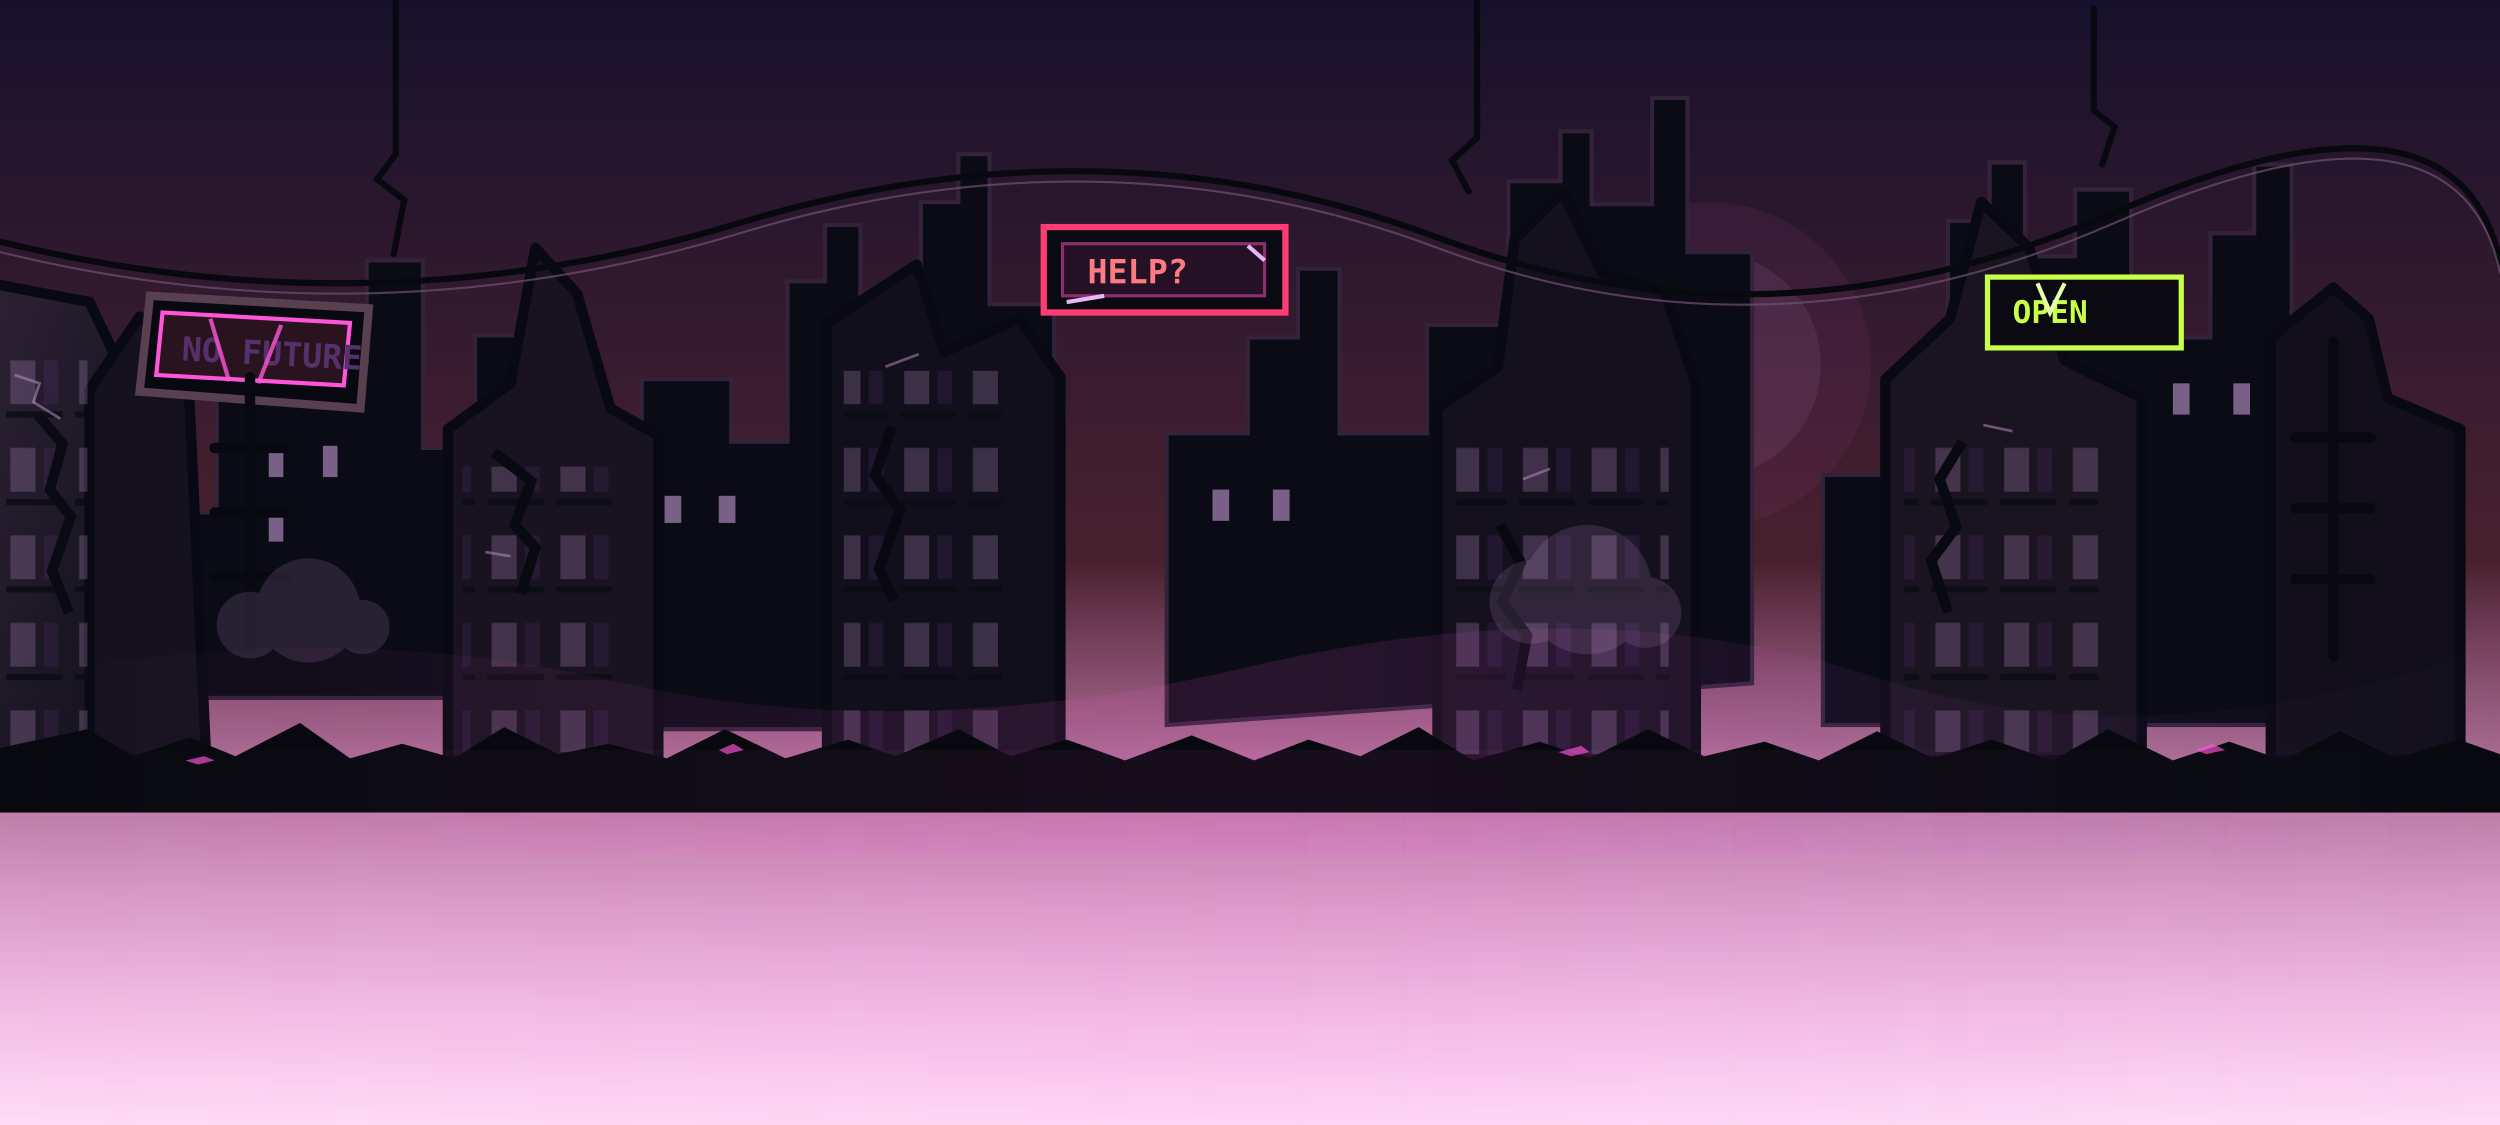
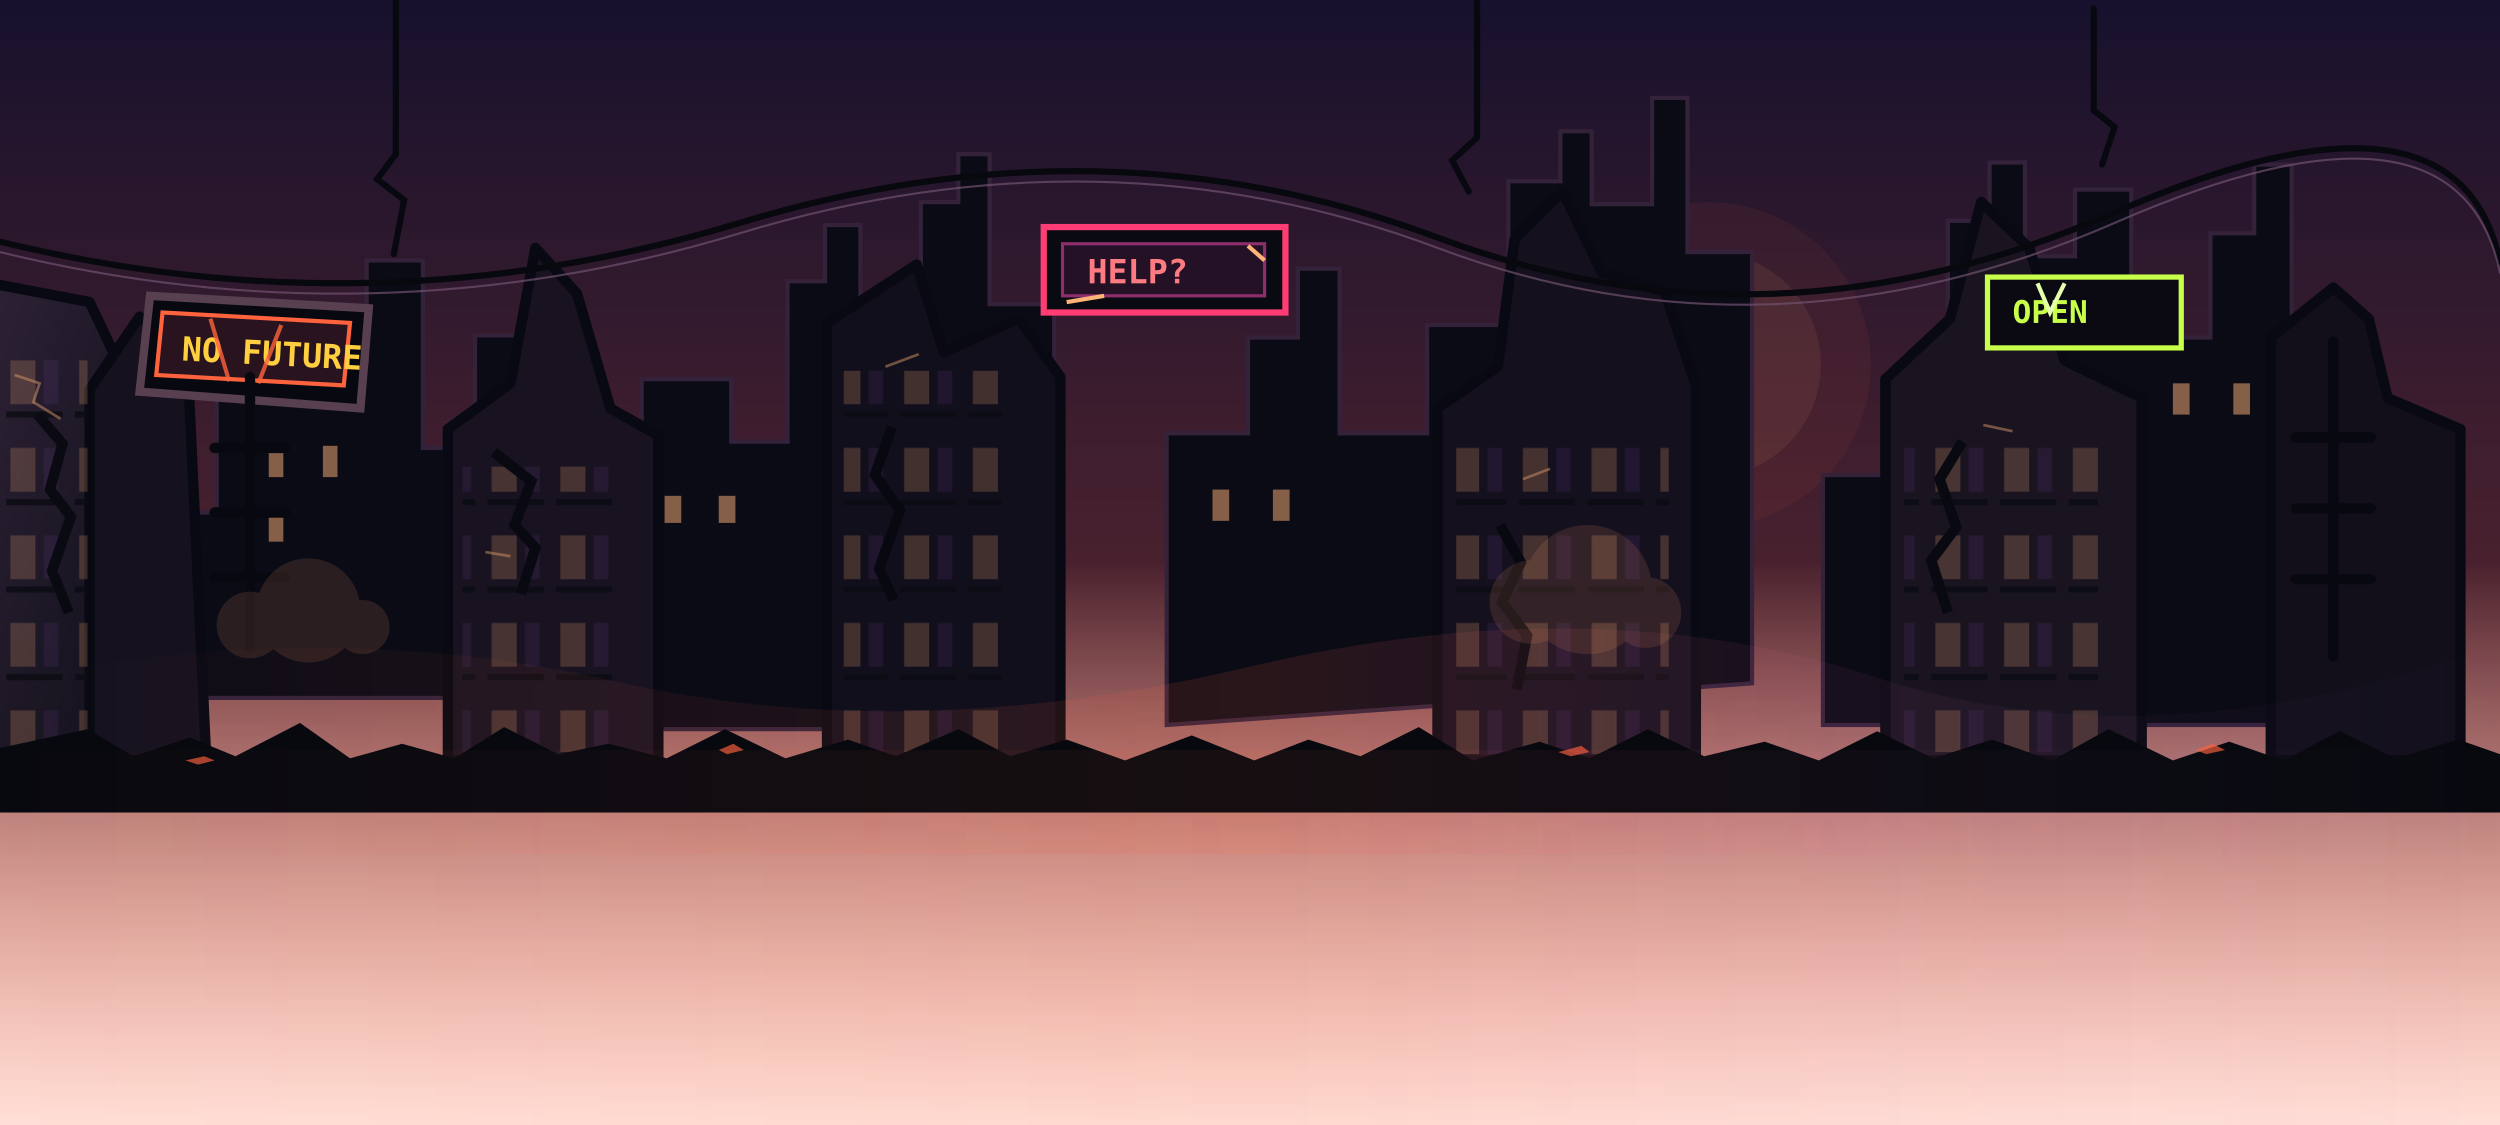
<svg xmlns="http://www.w3.org/2000/svg" viewBox="0 0 1200 540">
  <defs>
    <linearGradient id="sky" x1="0" y1="0" x2="0" y2="1">
      <stop stop-color="#17112d" />
      <stop offset=".5" stop-color="#49212e" />
-       <stop offset="1" stop-color="#ff55d8" stop-opacity=".2" />
+       <stop offset="1" stop-color="#ff633d" stop-opacity=".2" />
    </linearGradient>
    <linearGradient id="glass" x1="0" y1="0" x2="0" y2="1">
      <stop stop-color="#ffe0a1" />
-       <stop offset="1" stop-color="#ff55d8" stop-opacity=".12" />
+       <stop offset="1" stop-color="#ff633d" stop-opacity=".12" />
    </linearGradient>
    <linearGradient id="concrete" x1="0" y1="0" x2="1" y2="1">
      <stop stop-color="#302438" />
      <stop offset="1" stop-color="#100f1a" />
    </linearGradient>
    <linearGradient id="haze" x1="0" y1="0" x2="1" y2="0">
-       <stop stop-color="#ff55d8" stop-opacity="0" />
-       <stop offset=".5" stop-color="#ff55d8" stop-opacity=".15" />
+       <stop stop-color="#ff633d" stop-opacity="0" />
+       <stop offset=".5" stop-color="#ff633d" stop-opacity=".15" />
      <stop offset="1" stop-color="#bd67ff" stop-opacity="0" />
    </linearGradient>
    <pattern id="windows" width="33" height="42" patternUnits="userSpaceOnUse">
-       <rect x="5" y="5" width="12" height="21" fill="#e8b5f5" opacity=".25" />
+       <rect x="5" y="5" width="12" height="21" fill="#ffb477" opacity=".25" />
      <rect x="21" y="5" width="7" height="21" fill="#bd67ff" opacity=".1" />
      <path d="M3 31h27" stroke="#0a0b12" stroke-width="3" />
    </pattern>
  </defs>
  <rect width="1200" height="540" fill="url(#sky)" />
-   <circle cx="820" cy="175" r="78" fill="#ff55d8" opacity=".06" />
-   <circle cx="820" cy="175" r="54" fill="#e8b5f5" opacity=".08" />
+   <circle cx="820" cy="175" r="78" fill="#ff654a" opacity=".06" />
+   <circle cx="820" cy="175" r="54" fill="#ffb477" opacity=".08" />
  <g fill="#0b0b16" stroke="#33223a" stroke-width="2">
    <path d="M0 335V220h50v-35h20v61h34v-90h38v18h34v-49h27v90h25v-54h42v174z" />
    <path d="M250 350V247h34v-25h24v-40h43v30h27v-77h18v-27h17v39h29v-50h18v-23h15v72h31v204z" />
    <path d="M560 348V208h39v-46h24v-33h20v79h42v-52h39v-69h25v-24h15v35h29v-51h17v74h31v207z" />
    <path d="M875 348V228h38v-42h22v-80h20v-28h17v45h24v-32h27v71h38v-50h21v-33h18v72h33v197z" />
  </g>
-   <g fill="#e8b5f5" opacity=".5">
+   <g fill="#ffb477" opacity=".5">
    <path d="M16 244h7v13h-7zM37 244h7v13h-7zM16 273h7v13h-7zM37 273h7v13h-7zM129 214h7v15h-7zM155 214h7v15h-7zM129 245h7v15h-7zM319 238h8v13h-8zM345 238h8v13h-8zM414 171h7v14h-7zM443 171h7v14h-7zM582 235h8v15h-8zM611 235h8v15h-8zM735 167h8v15h-8zM764 167h8v15h-8zM904 254h8v14h-8zM930 254h8v14h-8zM1043 184h8v15h-8zM1072 184h8v15h-8zM1143 218h8v15h-8z" />
  </g>
  <g stroke="#080912" stroke-width="5" stroke-linejoin="round">
    <path d="M-20 365V133l63 12 18 38 0 182z" fill="url(#concrete)" />
    <path d="M43 365V187l24-35 23 21 9 192z" fill="#15111f" />
    <path d="M215 365V206l30-22 12-65 20 22 16 55 23 13v156z" fill="#191321" />
    <path d="M397 365V155l43-28 13 42 36-16 20 28v184z" fill="#120f1c" />
    <path d="M690 365V196l29-20 8-61 23-23 19 39 30 9 15 45v180z" fill="#15101e" />
    <path d="M905 365V182l31-29 15-56 23 22 17 54 37 18v174z" fill="#1a1421" />
    <path d="M1090 365V162l30-24 17 15 9 38 35 15v159z" fill="#120f1b" />
  </g>
  <g opacity=".8">
    <path d="M0 160h42v203H0z" fill="url(#windows)" />
    <path d="M222 224h72v137h-72z" fill="url(#windows)" />
    <path d="M405 178h76v183h-76z" fill="url(#windows)" />
    <path d="M699 209h102v153H699z" fill="url(#windows)" />
    <path d="M914 201h93v160h-93z" fill="url(#windows)" />
    <path d="m18 199 12 14-6 22 10 13-9 26 8 20m204-77 18 14-8 21 10 11-7 22m178-80-8 23 12 17-10 28 7 15m291-36 10 18-9 19 12 16-5 26m214-119-11 18 8 23-12 16 8 25" fill="none" stroke="#05060d" stroke-width="5" />
-     <path d="m7 180 12 4-3 9 13 8m204 64 12 2m180-91 16-6m290 60 13-5m208-21 14 3" fill="none" stroke="#e8b5f5" stroke-width="1.3" opacity=".5" />
+     <path d="m7 180 12 4-3 9 13 8m204 64 12 2m180-91 16-6m290 60 13-5m208-21 14 3" fill="none" stroke="#ffb477" stroke-width="1.3" opacity=".5" />
  </g>
  <path d="M72 142 177 148 173 196 67 188z" fill="#080910" stroke="#594050" stroke-width="4" />
-   <path d="m78 150 90 5-3 30-90-5z" fill="#28131f" stroke="#ff55d8" stroke-width="2" />
-   <text x="87" y="173" fill="#56306b" font-family="monospace" font-size="16" font-weight="900" transform="rotate(3 87 173)">NO FUTURE</text>
-   <path d="m101 153 9 30m25-27-11 28" stroke="#ff55d8" stroke-width="2" opacity=".8" />
+   <path d="m78 150 90 5-3 30-90-5z" fill="#28131f" stroke="#ff633d" stroke-width="2" />
+   <text x="87" y="173" fill="#ffcf3f" font-family="monospace" font-size="16" font-weight="900" transform="rotate(3 87 173)">NO FUTURE</text>
+   <path d="m101 153 9 30m25-27-11 28" stroke="#ff633d" stroke-width="2" opacity=".8" />
  <path d="M501 109h116v41H501z" fill="#0a0a12" stroke="#ff3c73" stroke-width="3" />
  <path d="M510 117h97v25h-97z" fill="#241126" stroke="#8f2e6d" stroke-width="1.5" />
  <text x="522" y="136" fill="#ff7b82" font-family="monospace" font-size="16" font-weight="900">HELP?</text>
-   <path d="m512 145 18-3m69-24 8 7" stroke="#e8b5f5" stroke-width="2" />
+   <path d="m512 145 18-3m69-24 8 7" stroke="#ffb477" stroke-width="2" />
  <path d="M954 133h93v34h-93z" fill="#0b0a12" stroke="#c8ff49" stroke-width="2.5" />
  <text x="966" y="155" fill="#c8ff49" font-family="monospace" font-size="15" font-weight="900">OPEN</text>
  <path d="m978 136 6 14 7-14" fill="none" stroke="#e6ffad" stroke-width="2" />
  <g fill="none" stroke-linecap="round">
    <path d="M0 116Q180 160 355 107T690 114T1015 102T1200 126" stroke="#08080f" stroke-width="3" />
    <path d="M0 121Q180 165 355 112T690 119T1015 107T1200 131" stroke="#71516f" stroke-width="1" opacity=".7" />
    <path d="M190 0v74l-9 12 13 10-5 26m520-122v66l-12 11 8 15m300-88v49l10 8-6 18" stroke="#080910" stroke-width="3" />
    <path d="M120 181v130m-17-96h34m-34 31h34m-34 31h34M1120 164v151m-18-105h36m-36 34h36m-36 34h36" stroke="#080810" stroke-width="5" />
  </g>
  <path d="M0 327Q155 295 295 327T600 320T900 325T1200 309V410H0Z" fill="url(#haze)" opacity=".8" />
-   <g fill="#e8b5f5" opacity=".13">
+   <g fill="#ff9c67" opacity=".13">
    <circle cx="120" cy="300" r="16" />
    <circle cx="148" cy="293" r="25" />
    <circle cx="174" cy="301" r="13" />
    <circle cx="735" cy="289" r="20" />
    <circle cx="762" cy="283" r="31" />
    <circle cx="790" cy="294" r="17" />
  </g>
  <path d="M0 359 42 350 64 363 91 354 113 363 144 347 168 364 193 357 218 364 242 349 268 362 292 357 320 364 348 350 377 364 407 355 430 363 460 350 485 363 512 355 540 365 572 353 602 365 628 355 653 363 681 349 707 365 739 356 763 364 791 350 818 363 847 356 873 365 901 351 928 364 956 355 985 365 1012 350 1043 365 1070 356 1096 365 1123 351 1150 364 1180 355 1200 362V390H0Z" fill="#08090f" />
-   <g fill="#ff55d8" opacity=".65">
+   <g fill="#ff633d" opacity=".65">
    <path d="m89 365 9-2 5 2-8 2zM345 360l7-3 5 3-8 2zM748 361l11-3 4 3-9 2zM1054 360l8-3 6 3-9 2z" />
  </g>
  <rect y="360" width="1200" height="180" fill="url(#haze)" opacity=".4" />
</svg>
